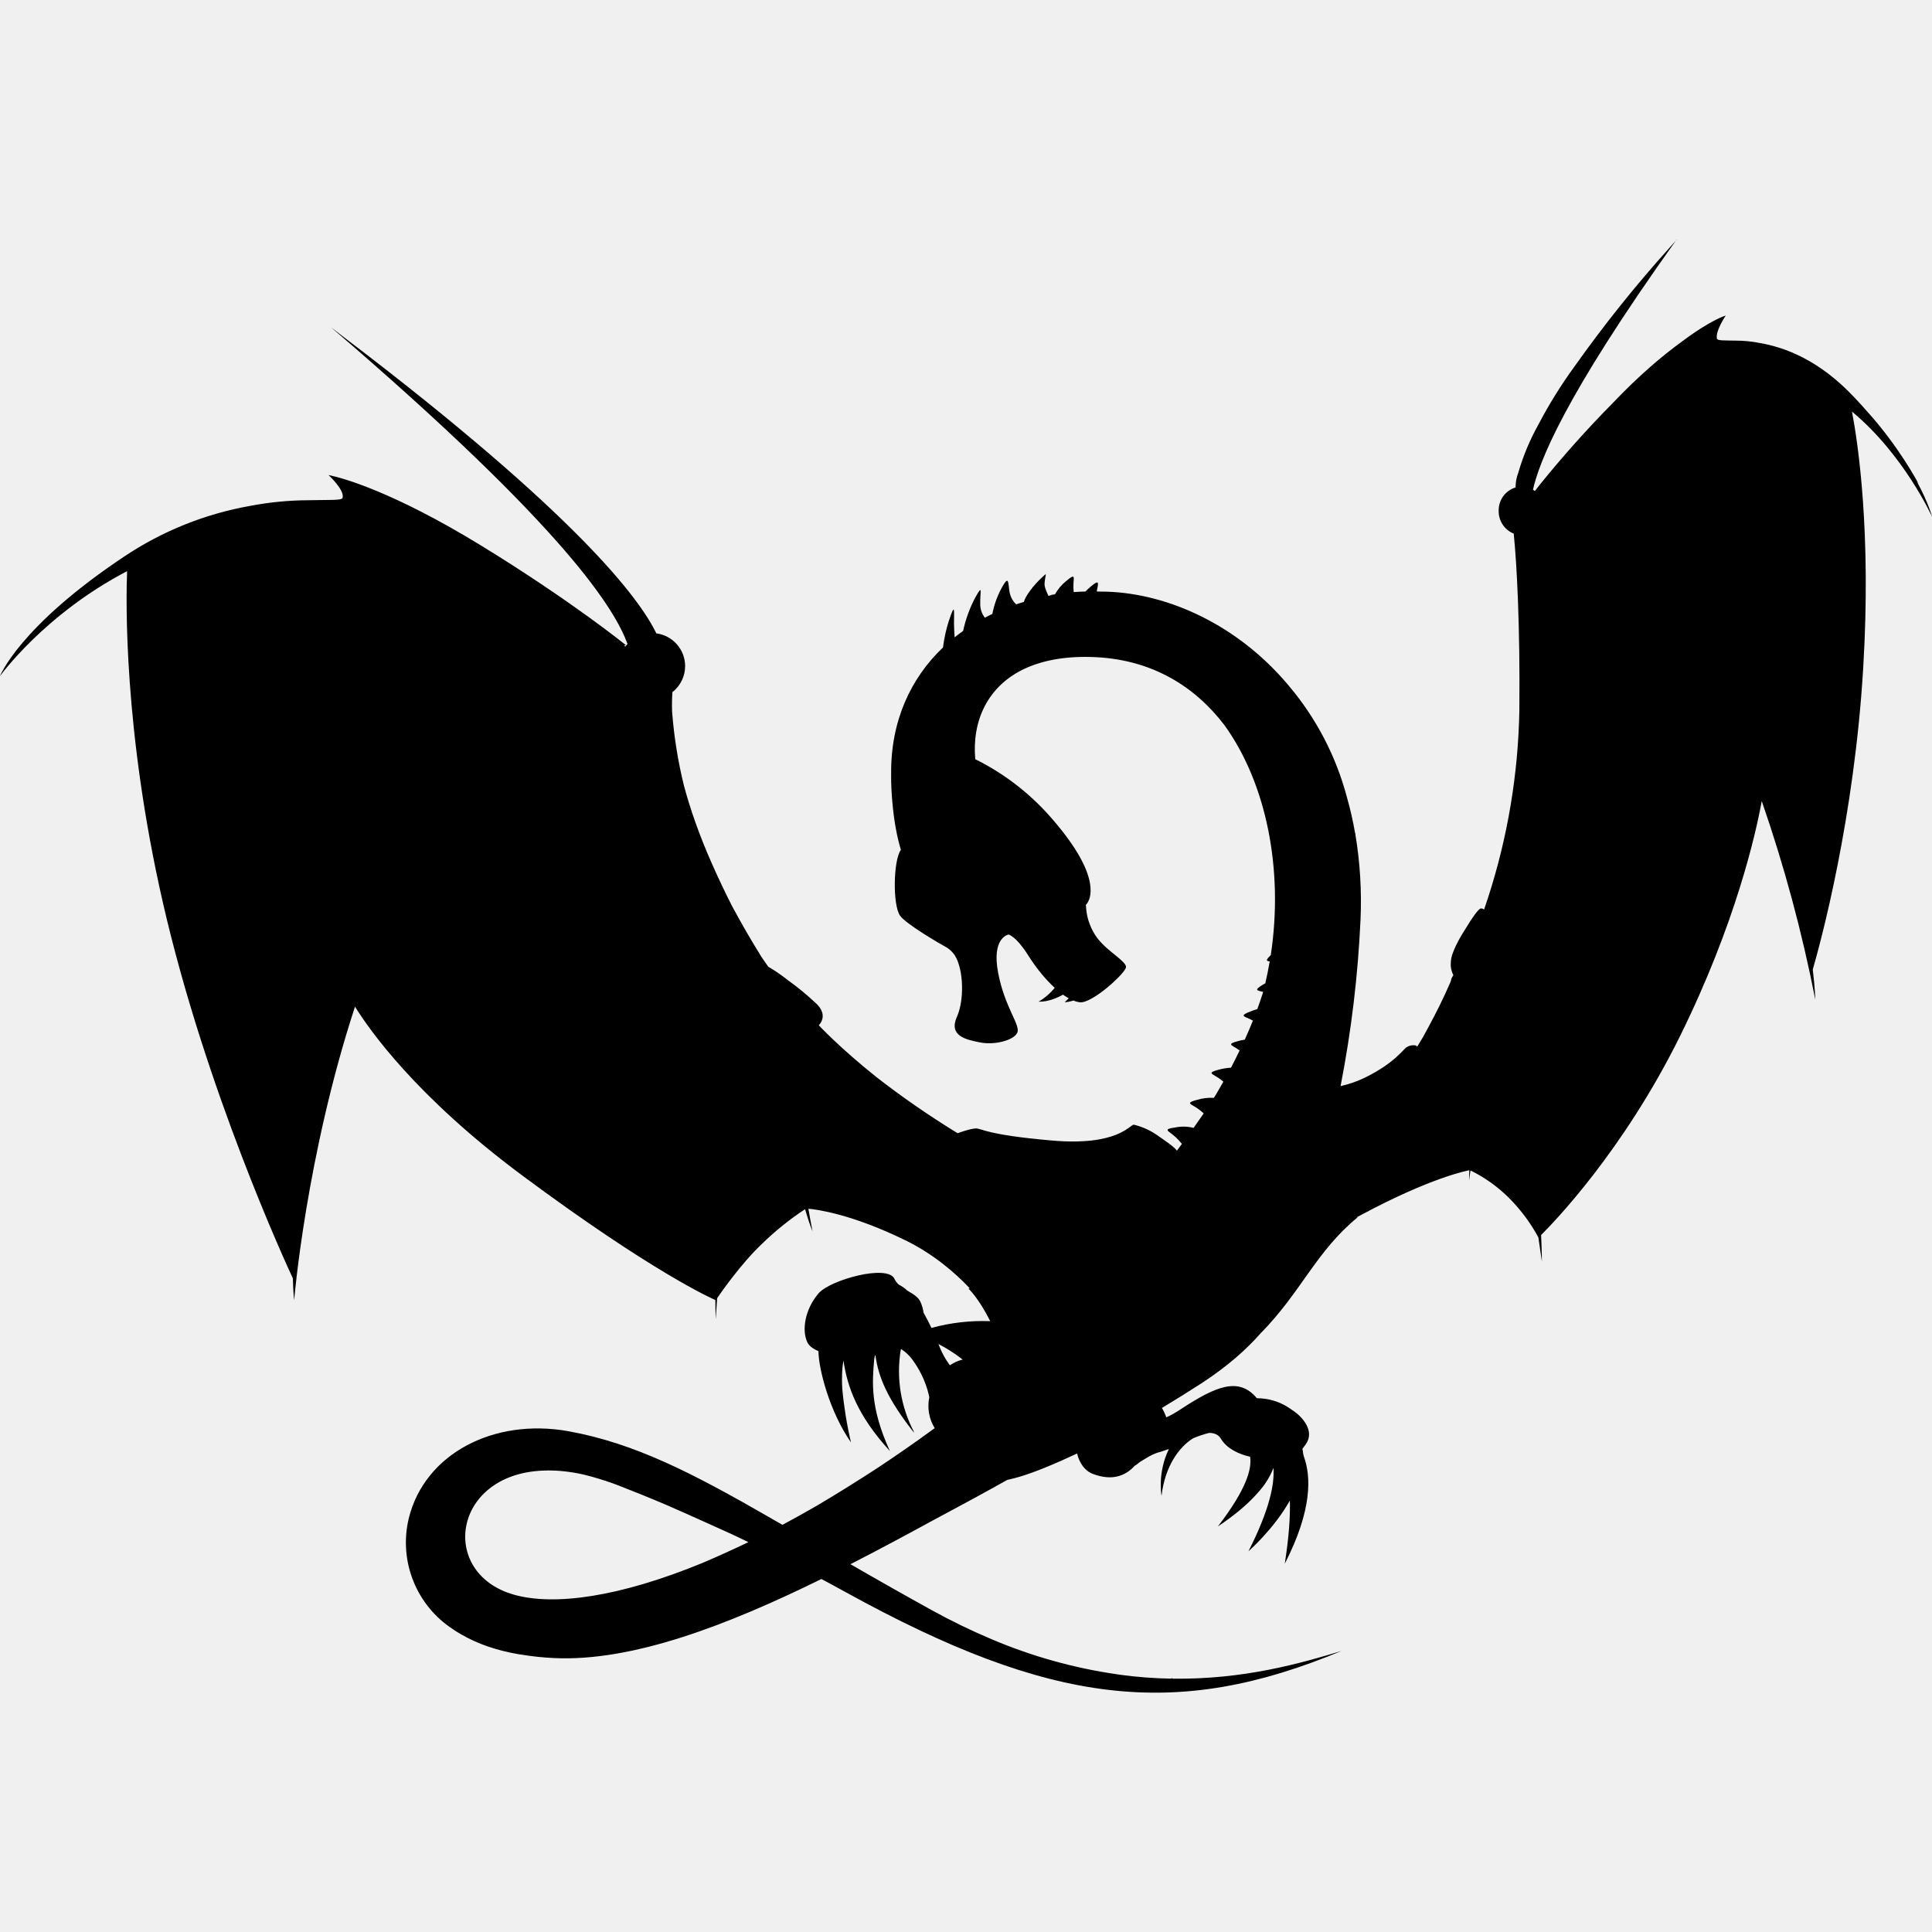
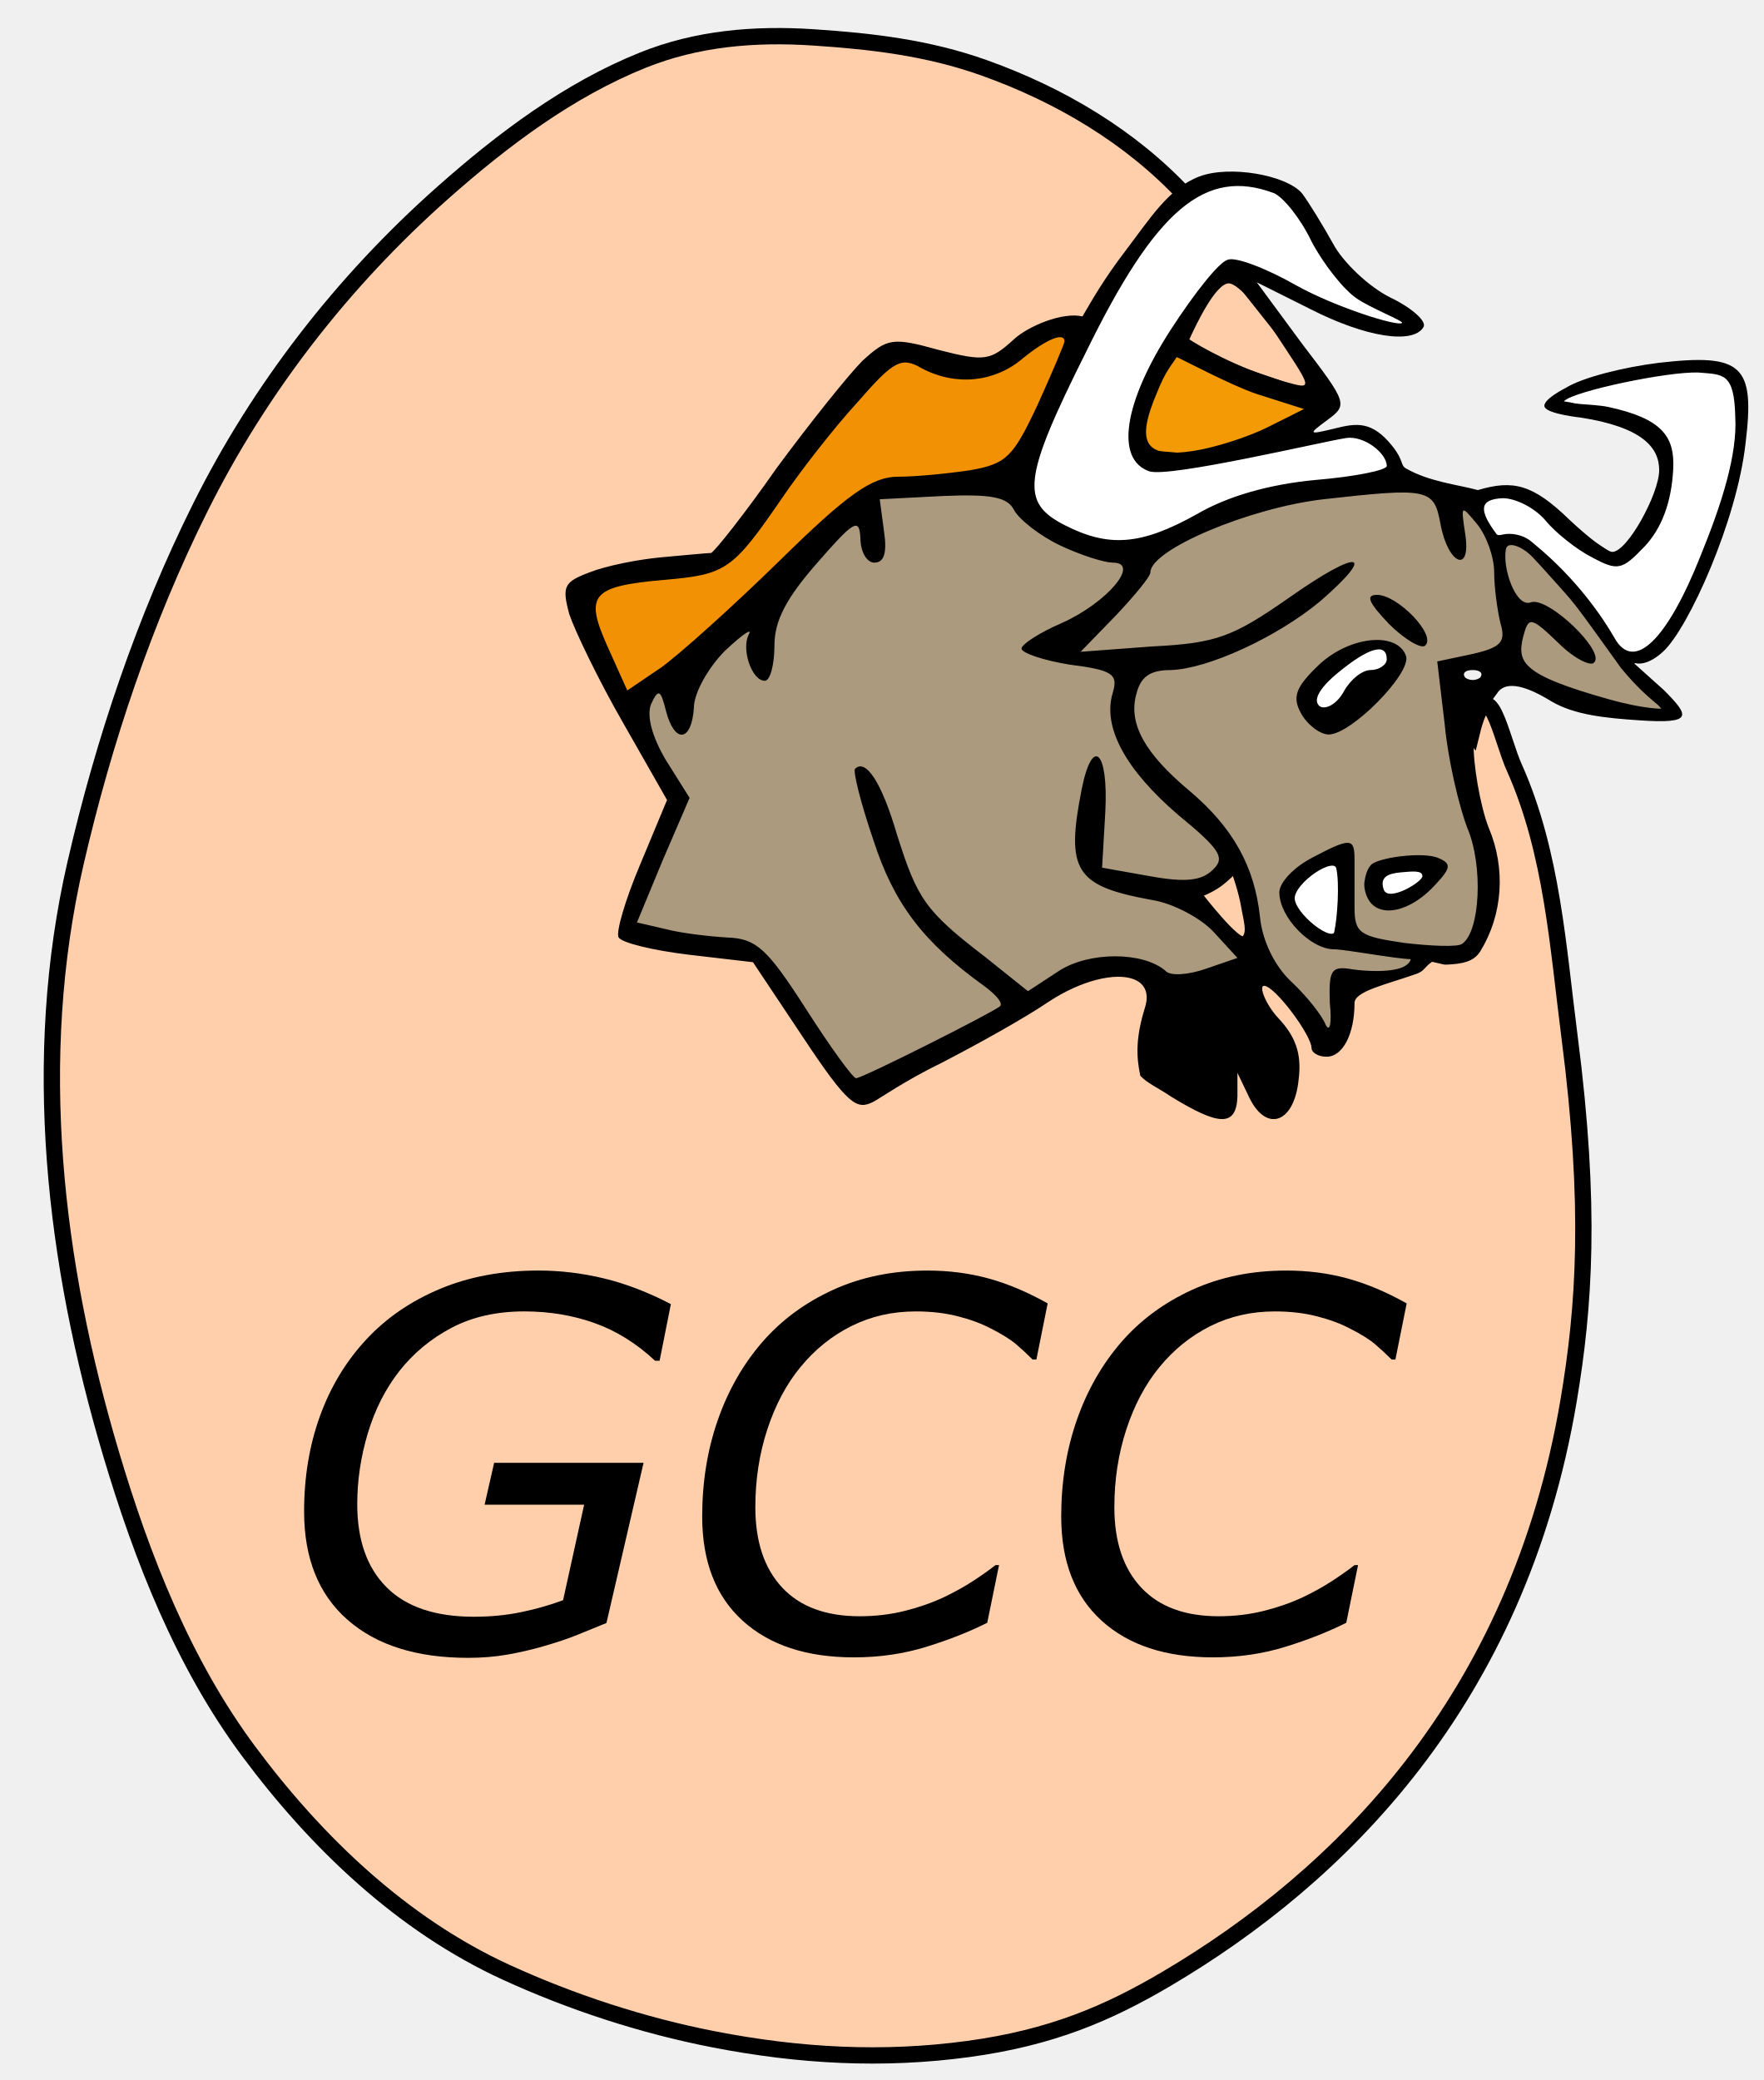
- <svg xmlns="http://www.w3.org/2000/svg" width="24px" height="24px" viewBox="0 0 24 24" role="img">
-   <path d="M20.83 2.976l-.085.095a16.246 16.246 0 00-1.19 1.487 5.773 5.773 0 00-.446.719 2.88 2.88 0 00-.249.597.497.497 0 00-.033.177v.004a.297.297 0 00-.21.29.3.3 0 00.187.284c.038.371.08 1.142.07 2.2l-.004.142a8.002 8.002 0 01-.434 2.327c-.016-.01-.03-.014-.04-.013-.03.003-.111.12-.19.251-.058.09-.119.195-.154.291a.37.37 0 00-.03.14.249.249 0 00.01.088c.01.037.022.058.022.058a6.837 6.837 0 01-.003.007.144.144 0 00-.028.067l-.012.029a6.837 6.837 0 01-.258.527l-.077.142a6.837 6.837 0 01-.07.115.157.157 0 00-.022-.014.16.16 0 00-.113.024c-.047.035-.151.194-.498.368-.118.059-.226.093-.32.114a14.102 14.102 0 00.248-2.07 5.072 5.072 0 00-.064-1.057c.003-.01.003-.017.003-.017l-.005.01a4.345 4.345 0 00-.104-.458 3.554 3.554 0 00-.724-1.385c-.631-.754-1.496-1.14-2.256-1.165l-.125-.002c0-.008 0-.015.002-.022.021-.098.024-.127-.087-.032a.872.872 0 00-.057.054c-.053.001-.101.004-.146.007a.716.716 0 01-.003-.108c.004-.076.024-.127-.087-.032a.553.553 0 00-.142.167c-.05.008-.08.015-.08.015l.045-.002-.047.008c-.016-.042-.053-.105-.048-.16.01-.118.043-.14-.037-.065-.098.09-.202.226-.22.299l-.096.03c-.018-.018-.074-.07-.086-.178-.013-.11-.012-.166-.08-.051a1.14 1.14 0 00-.13.349c-.032.015-.063.03-.093.046a.27.27 0 01-.057-.173c-.005-.144.04-.261-.067-.068a1.634 1.634 0 00-.146.406c-.036.025-.071.051-.105.079a2.7 2.7 0 01-.008-.17c-.002-.142.021-.295-.067-.025-.026.079-.053.192-.07.321-.404.385-.65.917-.644 1.572v.007c-.001.117.005.228.014.33.02.238.057.438.107.605-.095.13-.103.689-.01.818.073.104.496.35.586.399a.367.367 0 01.094.093c.115.188.115.567.027.762-.107.238.107.285.285.32.178.036.415-.023.463-.118.047-.095-.154-.309-.237-.748-.084-.439.13-.474.13-.474s.095.024.237.249c.11.175.227.313.336.413a.727.727 0 01-.201.172c.12.005.24-.051.304-.087a.77.77 0 00.071.045 1.015 1.015 0 01-.05.05.506.506 0 00.108-.022.295.295 0 00.084.022c.155.012.57-.368.57-.439 0-.018-.015-.04-.038-.063-.042-.045-.12-.1-.207-.177a1.03 1.03 0 01-.11-.116.723.723 0 01-.141-.374v-.01l-.003-.031s.007-.007.016-.02v.004l.004-.01c.052-.08.15-.379-.47-1.078a3.045 3.045 0 00-.924-.706c-.042-.472.15-.913.626-1.13l-.005.005.008-.006c.227-.102.517-.155.877-.136.69.036 1.22.359 1.59.845.514.712.738 1.78.575 2.856-.068.065-.055.075-.013.077a4.616 4.616 0 01-.055.273l-.027.015c-.123.074-.071.073 0 .092l-.006.02c-.02.065-.043.13-.066.193a.956.956 0 00-.087.03c-.135.053-.08.06-.012.091l.044.022c-.032.08-.066.16-.101.237a.746.746 0 00-.08.017c-.142.036-.088.05-.024.09a.52.52 0 01.04.027 6.784 6.784 0 01-.107.214.76.76 0 00-.153.025c-.14.036-.087.05-.023.09.034.02.06.041.081.059a8.022 8.022 0 01-.095.165l-.023.036a.59.59 0 00-.206.024c-.142.036-.088.05-.024.09a.67.67 0 01.104.079 8.61 8.61 0 01-.126.18.514.514 0 00-.23-.005c-.144.02-.092.04-.033.086.068.053.101.099.118.118l-.062.084c-.044-.058-.149-.124-.246-.193a.85.85 0 00-.29-.13c-.048 0-.199.268-1.017.197-.819-.071-.87-.15-.942-.15-.07 0-.223.057-.228.059l-.034-.02a11.031 11.031 0 01-.972-.674c-.464-.37-.72-.647-.72-.647s.137-.125-.047-.284a3.32 3.32 0 00-.338-.277 2.157 2.157 0 00-.242-.166 3.57 3.57 0 01-.088-.127 11.486 11.486 0 01-.363-.628 10.456 10.456 0 01-.25-.527c-.16-.36-.27-.682-.346-.964a5.621 5.621 0 01-.148-.923 2.257 2.257 0 01.004-.242.411.411 0 00.158-.323.411.411 0 00-.358-.407c-.204-.427-.982-1.477-3.882-3.68l-.127-.098.005.004-.036-.027c2.954 2.53 3.53 3.519 3.682 3.932a.411.411 0 00-.027.033 18.692 18.692 0 00-.018-.013c.018 0 .025-.005.025-.005s-.672-.546-1.787-1.23c-1.119-.687-1.749-.849-1.88-.877l-.027-.006s.206.19.174.285c-.01.032-.168.022-.421.028a3.948 3.948 0 00-.725.07 4.1 4.1 0 00-1.567.63C.237 7.783-.001 8.4-.001 8.4s.55-.768 1.58-1.305c-.014.337-.047 1.969.445 4.12.531 2.32 1.531 4.487 1.614 4.665.004.178.016.272.016.272s.148-1.79.756-3.647c.175.283.758 1.117 2.076 2.096 1.628 1.21 2.37 1.536 2.4 1.548.001.157.005.24.005.24s.005-.1.018-.263c.044-.065.298-.43.552-.67a3.58 3.58 0 01.54-.435c.032.11.063.204.093.276-.02-.097-.036-.19-.052-.282.107.01.538.066 1.206.393.343.168.609.395.798.595a.167.167 0 00-.014.006s.123.112.269.403a2.416 2.416 0 00-.73.084 2.913 2.913 0 00-.098-.189.484.484 0 00-.039-.135c-.027-.061-.095-.1-.164-.14a.397.397 0 00-.104-.073.225.225 0 01-.055-.073c-.084-.184-.798.012-.942.18-.175.204-.209.464-.14.608.021.045.07.082.138.11.002.221.137.75.404 1.134a4.964 4.964 0 01-.108-.667c-.009-.16 0-.274.015-.35.047.328.174.684.577 1.125-.248-.54-.22-.862-.195-1.144l.009-.044.006-.001c.036.263.142.534.482.964a.412.412 0 01-.014-.028l.014.021a1.626 1.626 0 01-.167-1.03l.008-.003c.046.03.091.07.134.126.128.172.188.349.212.47a.528.528 0 00.067.384c-.245.179-.485.346-.72.501-.23.149-.49.313-.757.47-.14.08-.279.158-.414.23l-.135-.077h.002l-.008-.004c-.97-.559-1.69-.932-2.518-1.082-.931-.167-1.787.283-1.983 1.082a1.284 1.284 0 00.552 1.38l.012.008c.013.01.026.017.04.026l.06.036h.002c.192.11.424.191.691.237l.028.005h.006a3.5 3.5 0 00.412.044c.975.047 2.156-.408 3.323-.982.1.054.202.108.306.166 2.547 1.403 4.098 1.585 6.154.728-.502.151-1.208.356-2.094.344a.05.05 0 00-.02-.006l.001.006a5.461 5.461 0 01-.648-.05v-.001l-.03-.003v-.003a.267.267 0 00-.001.002 6.25 6.25 0 01-1.556-.436 7.793 7.793 0 01-.745-.362 57.07 57.07 0 01-1.006-.569c.348-.178.692-.363 1.026-.545.355-.189.672-.362.918-.5l.009-.004.007-.001s.083-.018.16-.042c.17-.052.41-.149.695-.283.028.117.095.215.195.253.235.091.407.027.522-.102l.018-.01.047-.037c.05-.03.107-.067.156-.09a1.14 1.14 0 01.053-.022c.04-.01.078-.023.116-.037l.033-.01c-.145.297-.091.581-.091.581.043-.371.22-.608.392-.715.064-.027.13-.05.2-.067.064 0 .116.023.144.07.07.12.217.194.364.226.024.15-.045.404-.4.866l.09-.062.004-.003.072-.053c.143-.108.252-.21.334-.305a.97.97 0 00.191-.305c.012.2-.043.507-.311 1.036 0 0 .317-.276.514-.63.006.191-.01.443-.063.785.345-.673.325-1.085.239-1.326l-.01-.036a.433.433 0 00-.01-.065l.042-.057c.118-.166-.048-.344-.154-.415-.06-.04-.2-.154-.454-.157-.225-.27-.51-.15-.958.145a1.297 1.297 0 01-.166.093.725.725 0 00-.055-.117c.16-.096.326-.199.494-.308.317-.207.553-.416.728-.615.51-.517.69-1.02 1.21-1.446l-.013.001.06-.032c.854-.458 1.307-.547 1.339-.553l-.003.128.018-.125a1.795 1.795 0 01.481.344 2.12 2.12 0 01.362.487l.044.301s0-.117-.01-.33c.153-.152 1.02-1.044 1.724-2.467.694-1.404.944-2.523 1.017-2.924a18.19 18.19 0 01.665 2.466s-.002-.133-.031-.374c.097-.336.516-1.872.627-3.756.1-1.681-.065-2.78-.14-3.174.648.537.995 1.307.995 1.307s-.04-.163-.188-.437l.02.027s-.236-.455-.644-.905a6.45 6.45 0 00-.157-.172c-.432-.459-.854-.617-1.17-.672-.1-.02-.203-.03-.308-.03h-.019c-.125-.003-.201.002-.207-.026-.02-.095.11-.285.11-.285s-.177.046-.554.33c-.23.167-.52.41-.853.76a13.69 13.69 0 00-.89.995l-.075.095a.203.203 0 00-.023-.017c.076-.331.362-1.118 1.788-3.112zM11.92 14.09a.351.351 0 01.012.006l-.012-.006zm-.263 2.606c.088.044.19.106.303.194h-.005a.484.484 0 00-.155.07.956.956 0 01-.126-.224l-.017-.04zm-4.855 1.57c.132 0 .276.014.432.048l.02.005.017.004c.11.027.223.062.337.102l.057.021c.191.074.395.156.611.248.32.139.619.277.838.375l.183.088c-.221.106-.424.196-.577.261-1.014.416-1.83.536-2.338.391-.945-.269-.76-1.536.42-1.542z" />
+ <svg xmlns="http://www.w3.org/2000/svg" version="1.0" width="584" height="688.75" viewBox="0 0 468 551" preserveAspectRatio="xMidYMid meet" id="svg2">
+   <defs id="defs33" />
+   <g id="layer1" style="display:inline">
+     <path style="fill:#ffcfab;fill-opacity:1;fill-rule:evenodd;stroke:#000000;stroke-width:4.327;stroke-linecap:butt;stroke-linejoin:miter;stroke-miterlimit:4;stroke-dasharray:none;stroke-opacity:1;display:inline" d="M 314.593,51.488 C 307.832,61.826 301.072,72.163 294.312,82.5 C 326.361,119.701 358.41,156.901 390.46,194.102 C 394.972,175.639 398.274,195.779 401.962,203.585 C 411.84,225.919 413.378,250.807 416.458,274.704 C 422.288,319.933 420.367,346.406 416.218,371.086 C 402.774,451.061 355.083,497.739 309.533,524.615 C 293.952,533.808 278.956,540.236 256.96,543.237 C 234.295,546.329 212.088,545.105 189.334,540.672 C 170.55,537.012 151.657,530.843 134.308,522.892 C 106.645,510.215 83.811,488.272 65.939,464.201 C 48.648,440.913 37.742,413.125 29.458,385.279 C 14.392,334.629 8.022,280.69 20.04,228.585 C 27.531,196.106 38.332,163.942 53.104,134.286 C 68.78,102.814 90.814,74.311 117.485,50.676 C 133.502,36.483 150.913,23.405 170.514,15.51 C 184.893,9.719 200.113,8.414 215.826,9.45 C 231.362,10.475 246.191,12.215 260.992,17.479 C 281.132,24.641 300.113,35.845 314.593,51.488 z " id="path1335" />
+     <path style="fill:#f39105;fill-opacity:1;fill-rule:evenodd;stroke:#000000;stroke-width:1.041px;stroke-linecap:butt;stroke-linejoin:miter;stroke-opacity:1" d="M 165.411,186.372 L 154.251,158.042 L 166.269,152.033 L 190.307,148.598 L 234.947,93.657 L 259.842,97.091 L 276.153,88.506 L 288.172,85.93 L 269.286,127.137 L 232.372,131.429 L 165.411,186.372 z " id="path2211" />
+     <path style="fill:#ffcfab;fill-opacity:1;fill-rule:evenodd;stroke:#000000;stroke-width:1.041px;stroke-linecap:butt;stroke-linejoin:miter;stroke-opacity:1;display:inline" d="M 325.944,71.336 L 345.69,96.232 L 350.841,104.817 L 313.067,91.94 L 317.36,79.921 L 325.944,71.336 z " id="path3100" />
+     <path style="fill:#f39a05;fill-opacity:1;fill-rule:evenodd;stroke:#000000;stroke-width:1.041px;stroke-linecap:butt;stroke-linejoin:miter;stroke-opacity:1;display:inline" d="M 311.351,90.223 L 330.237,100.524 L 349.981,106.533 L 323.369,121.128 L 303.625,119.41 L 301.907,105.675 L 311.351,90.223 z " id="path3976" />
+     <path style="fill:#ab9a7e;fill-opacity:1;fill-rule:evenodd;stroke:#000000;stroke-width:1.041px;stroke-linecap:butt;stroke-linejoin:miter;stroke-opacity:1;display:inline" d="M 166.269,188.088 L 180.005,210.409 L 166.269,245.606 L 198.891,251.616 L 205.758,258.483 L 226.362,290.246 L 291.606,255.907 L 311.028,261.273 L 331.954,255.049 L 317.36,239.597 L 319.935,235.304 L 326.803,231.012 L 330.237,242.172 L 336.246,255.907 L 352.557,275.653 L 356.849,273.077 L 357.708,260.2 L 372.868,257.531 L 378.218,253.373 L 391.611,251.75 L 395.051,234.875 L 385.179,194.098 L 385.179,176.928 L 400.632,174.353 L 414.367,184.654 L 434.111,189.805 L 441.838,188.088 L 418.66,158.9 L 404.412,144.313 L 396.339,139.156 L 380.886,128.854 L 349.123,130.57 L 324.228,136.58 L 302.765,146.882 L 289.889,145.165 L 273.578,137.439 L 268.427,129.712 L 234.947,128.854 L 166.269,188.088 z " id="path4852" />
+     <path style="fill:#ffffff;fill-opacity:1;fill-rule:evenodd;stroke:#000000;stroke-width:1.041px;stroke-linecap:butt;stroke-linejoin:miter;stroke-opacity:1;display:inline" d="M 326.803,230.153 L 331.095,241.314 L 328.52,248.181 L 315.643,240.455 L 319.077,234.446 L 326.803,230.153 z " id="path5728" />
+     <path style="fill:#ffffff;fill-opacity:1;fill-rule:evenodd;stroke:#000000;stroke-width:1.041px;stroke-linecap:butt;stroke-linejoin:miter;stroke-opacity:1" d="M 346.548,183.796 L 360.283,171.777 L 368.009,170.919 L 370.585,175.211 L 358.567,188.088 L 351.699,190.663 L 346.548,183.796 z " id="path6604" />
+     <path style="fill:#ffffff;fill-opacity:1;fill-rule:evenodd;stroke:#000000;stroke-width:1.041px;stroke-linecap:butt;stroke-linejoin:miter;stroke-opacity:1" d="M 371.392,124.258 L 329.379,134.863 L 301.907,146.023 L 277.87,139.156 L 269.286,128.854 L 291.606,78.204 L 312.519,52.304 L 326.22,46.879 L 341.397,49.875 L 357.121,72.953 L 373.6,83.989 L 371.702,87.327 L 347.406,79.063 L 325.944,69.619 L 305.341,101.382 L 301.049,112.543 L 304.483,122.845 L 360.283,113.401 L 366.241,118.353 L 371.392,124.258 z " id="path7479" />
+     <path style="fill:#ffffff;fill-opacity:1;fill-rule:evenodd;stroke:#000000;stroke-width:1.041px;stroke-linecap:butt;stroke-linejoin:miter;stroke-opacity:1" d="M 387.755,130.57 L 397.59,143.16 L 403.796,143.335 L 426.737,168.851 L 432.442,175.771 L 442.697,169.202 L 454.715,142.589 L 461.383,121.431 L 462.294,103.707 L 456.788,97.091 L 437.546,97.091 L 422.952,100.524 C 422.952,100.524 410.934,106.533 414.367,106.533 C 417.801,106.533 434.111,111.684 434.111,111.684 L 440.98,116.835 L 442.697,124.561 L 433.253,143.447 L 428.962,147.74 L 409.216,134.863 L 403.207,130.57 L 397.197,129.712 L 387.755,130.57 z " id="path8354" />
+     <path style="fill:#ffffff;fill-opacity:1;fill-rule:evenodd;stroke:#9e0000;stroke-width:1.041px;stroke-linecap:butt;stroke-linejoin:miter;stroke-opacity:1" d="M 379.736,230.938 C 379.47,228.966 366.229,230.938 366.229,230.938 C 366.229,230.938 363.915,238.83 367.292,238.83 C 370.668,238.83 380.001,232.911 379.736,230.938 z " id="path5093" />
+   </g>
+   <g id="layer2" style="display:inline">
+     <g transform="matrix(0.2850198,0,0,-0.2850198,-5.424923,564.9568)" id="g6" style="fill:#000000;stroke:none">
+       <g id="g8">
+         <path style="fill:#000000;fill-opacity:1" d="M 1412.687,1338.267 C 1419.439,1349.087 1435.981,1347.726 1463,1331 C 1485,1318 1514,1315.324 1545.065,1313.195 C 1595.946,1309.706 1591.883,1317.273 1568,1341.338 L 1539.223,1367.153 C 1539.223,1367.153 1549.811,1361.024 1567.377,1377.259 C 1590.891,1398.993 1636,1499 1644,1571 C 1653,1644 1641,1655 1563,1646 C 1531,1642 1492.468,1632.597 1476.468,1622.597 C 1476.468,1622.597 1453.617,1611.162 1457.117,1604.662 C 1460.617,1598.162 1491,1595 1491,1595 C 1548,1586 1563.611,1567.143 1563.611,1546.143 C 1563.611,1524.143 1534,1470 1520,1470 C 1515,1470 1497,1484 1480,1500 C 1446,1533 1427.702,1537.324 1394.805,1527.546 C 1376.332,1532.609 1349.516,1535.269 1327.857,1547.719 C 1322.55,1550.77 1325.922,1555.059 1315.416,1568.26 C 1296.431,1592.114 1282,1590 1262,1585 C 1237,1579 1236,1579 1255,1593 C 1274,1607 1273,1609 1231,1664 L 1189,1721 L 1239,1696 C 1290,1670 1334,1663 1344,1679 C 1348,1684 1334,1697 1313,1707 C 1293,1717 1269,1740 1260,1757 C 1250,1775 1237,1796 1231,1804 C 1216,1821 1163.672,1830.153 1135.536,1819.512 C 1106.849,1808.662 1089.063,1779.501 1066.053,1749.355 C 1046.626,1723.904 1035.803,1704.696 1026.719,1689.234 C 1008.022,1693.652 976,1680 963,1668 C 941,1648 936,1647 893,1658 C 850,1670 845,1669 822,1648 C 809,1635 773,1590 742,1548 C 712,1505 684,1470 681,1469 C 678,1469 657,1467 635,1465 C 613,1463 583,1457 568,1451 C 544,1442 542,1438 549,1412 C 554,1397 576,1351 599,1311 L 640,1239 L 615,1179 C 601,1146 592,1115 595,1111 C 598,1106 627,1099 660,1095 L 720,1088 L 766,1019 C 809,954 816.678,950.36 832,958 C 837.155,960.57 862,978 895,994 C 928,1011 973,1036 995,1051 C 1026.13,1071.546 1057.647,1078.524 1074.348,1072.178 C 1084.472,1068.33 1089.151,1059.587 1085,1046 C 1076.271,1017.941 1076.669,1000.481 1080.586,982.278 C 1087.405,974.989 1096.2,971.659 1109,963 C 1153.13,935.882 1170,934 1171,963 L 1171,985 L 1182,962 C 1198,929 1224,938 1228,979 C 1231,1003 1225,1019 1209,1036 C 1197,1049 1190.753,1066.024 1195.753,1066.024 C 1205.753,1066.024 1240,1020 1240,1008 C 1240,1004 1246,1000 1254,1000 C 1269,1000 1280,1021 1280,1050 C 1280,1061.051 1309.839,1067.28 1337.681,1077.147 C 1345.112,1079.781 1345.058,1083.51 1352.168,1088.376 C 1365.605,1085.56 1361.185,1085.376 1371.208,1086.088 C 1386.119,1087.148 1392.766,1091.347 1397,1098 C 1418,1132 1421,1175 1405,1213 C 1397,1233 1390,1274.502 1391,1292.502 C 1391,1292.502 1391.955,1304.393 1396.353,1316.152 M 1280,1184 C 1280,1204 1276,1204 1240,1185 C 1223,1176 1210,1162 1210,1153 C 1210,1130 1239,1100 1261,1100 C 1271,1100 1319.12,1090.999 1332.236,1090.856 C 1331.953,1087.028 1326.422,1083.697 1322.771,1082.53 C 1307.622,1077.69 1282.864,1080.388 1274,1082 C 1258,1084 1256,1079 1257,1050 C 1259,1031 1257,1022 1253,1030 C 1250,1038 1236,1056 1221,1070 C 1205,1085 1194,1109 1192,1130 C 1187,1177 1167,1213 1127,1247 C 1085,1282 1069,1310 1077,1338 C 1081,1354 1090,1360 1109,1360 C 1143,1361 1207,1390 1248,1424 C 1302,1471 1284,1473 1220,1428 C 1167,1391 1152,1385 1092,1382 L 1025,1377 L 1058,1411 C 1075,1429 1090,1447 1090,1451 C 1090,1472 1182,1511 1251,1519 C 1349,1530 1354,1529 1360,1496 C 1367,1458 1389,1449 1383,1487 C 1379,1514 1379,1514 1394,1496 C 1403,1485 1410,1465 1410,1451 C 1410,1437 1413,1415 1416,1403 C 1421,1386 1416,1381 1390,1375 L 1357,1368 L 1364,1309 C 1367,1277 1377,1234 1385,1213 C 1400,1178 1397,1116 1380,1105 C 1376,1102 1351,1103 1326,1106 C 1285,1112 1280,1115 1280,1139 M 1205,1804 C 1214,1800 1230,1780 1240,1759 C 1251,1738 1270,1714 1282,1706 C 1294.261,1697.288 1326.089,1684.87 1324.259,1683.15 C 1320.418,1679.54 1262.577,1697.679 1226,1718 C 1198,1734 1169,1745 1162,1742 C 1154,1740 1131,1711 1109,1677 C 1065,1609 1057,1556 1089,1545 C 1108,1539 1248.985,1572.363 1272,1576 C 1288.651,1578.631 1310,1562 1310,1550 C 1310,1546 1280,1540 1244,1537 C 1201,1533 1162,1522 1133,1505 C 1081,1476 1051,1474 1010,1495 C 969,1516 971,1538 1030,1656 C 1095,1789 1141,1828 1205,1804 z M 1200,1683 C 1243,1618 1243,1621 1213,1629 C 1169,1642 1134.518,1662.377 1126.235,1667.859 C 1133.389,1683.6 1151,1720 1163,1720 C 1170,1720 1186,1703 1200,1683 z M 1010,1666 C 1010,1664 999,1638 985,1607 C 962,1558 956,1552 922,1546 C 902,1543 872,1540 855,1540 C 831,1540 808,1524 745,1462 C 701,1419 651,1374 634,1362 L 603,1341 L 585,1381 C 563,1430 569,1438 638,1444 C 695,1449 701,1453 747,1520 C 764,1545 795,1585 817,1609 C 851,1648 858,1652 877,1641 C 909,1624 945,1628 971,1650 C 993,1668 1010,1675 1010,1666 z M 1189,1617 L 1233,1603 L 1199,1586 C 1181,1577 1150,1567 1130,1564 C 1085,1557 1076,1571 1096,1618 C 1104.255,1638.954 1109.793,1643.751 1114.424,1651.366 C 1119.627,1649.373 1165,1625 1189,1617 z M 1634.454,1595.649 C 1636.454,1560.649 1622,1515 1602,1466 C 1571,1388 1540.143,1357.676 1522.143,1389.676 C 1511.744,1407.875 1487.597,1444.291 1447.283,1477.383 C 1444.254,1479.87 1440.338,1483.89 1431.71,1485.876 C 1419.117,1488.775 1415.627,1483.826 1412.351,1486.351 C 1395.468,1508.948 1396,1519 1418,1520 C 1430,1520 1448,1511 1458,1499 C 1467,1488 1487,1472 1501,1465 C 1525,1452 1529,1453 1550,1475 C 1566,1492 1575.072,1516.217 1576.662,1546.857 C 1578.227,1577 1567,1594 1516,1605 C 1501,1608 1471.364,1607.611 1475.364,1610.611 C 1484.364,1619.611 1571,1638 1600,1637 C 1623,1635 1633.519,1637.389 1634.454,1595.649 z M 1006,1476 C 1025,1467 1047,1460 1055,1460 C 1081,1460 1050,1423 1008,1404 C 987,1395 970,1384 970,1380 C 970,1376 990,1369 1015,1365 C 1055,1360 1060,1356 1055,1339 C 1045,1307 1067,1267 1116,1225 C 1155,1193 1160,1185 1148,1174 C 1138,1164 1123,1162 1090,1168 L 1045,1176 L 1048,1228 C 1051,1285 1036,1299 1026,1249 C 1011,1173 1020,1159 1091,1146 C 1111,1143 1137,1129 1149,1116 L 1171,1092 L 1142,1082 C 1125,1076 1108,1075 1104,1080 C 1083,1098 1033,1098 1005,1080 L 976,1061 L 936,1093 C 880,1136 873,1147 854,1207 C 840,1255 825,1278 815,1268 C 813,1266 820,1237 832,1202 C 851,1143 878,1107 935,1066 C 946,1058 953,1050 950,1047 C 943,1041 822,980 816,980 C 813,980 792,1009 769,1045 C 733,1101 723,1110 696,1111 C 679,1112 653,1115 638,1119 L 612,1125 L 636,1183 L 661,1241 L 639,1276 C 626,1298 621,1317 625,1328 C 632,1343 634,1342 639,1322 C 647,1291 663,1293 665,1325 C 665,1339 679,1363 694,1378 C 710,1393 720,1400 716,1393 C 709,1379 719,1350 731,1350 C 736,1350 740,1365 740,1383 C 740,1406 751,1427 780,1460 C 814,1499 819,1502 820,1483 C 820,1470 826,1460 833,1460 C 842,1460 845,1469 842,1489 L 838,1519 L 896,1522 C 942,1524 957,1521 963,1509 C 968,1500 987,1485 1006,1476 z M 1289.252,1162.837 C 1288.469,1157.64 1290.43,1150.881 1292.639,1146.868 C 1302.878,1128.261 1332.489,1134.55 1356,1161 C 1370,1176 1370,1180 1358,1185 C 1343.928,1191.156 1302.117,1185.48 1295.497,1178.706 C 1291.518,1174.636 1290.032,1168.02 1289.252,1162.837 z M 1485,1421 C 1496,1407 1515,1380 1528,1362 C 1528,1362 1536.412,1351.568 1546.116,1342.065 C 1555.819,1332.562 1566.813,1323.988 1566.813,1323.988 C 1566.813,1323.988 1550.714,1323.214 1516,1333 C 1436.243,1355.484 1431,1367 1437,1391 C 1442,1410 1444,1410 1470,1385 C 1484,1371 1500,1363 1503,1367 C 1514,1377 1460,1429 1444,1423 C 1430,1418 1417.426,1455.41 1420.94,1472.524 C 1421.889,1477.146 1426.561,1477.281 1432.749,1474.612 C 1445.139,1469.268 1462.416,1449.229 1485,1421 z M 1397,1353 C 1393,1350 1387,1350 1383,1353 C 1380,1357 1383,1360 1390,1360 C 1397,1360 1400,1357 1397,1353 z M 1260,1145 C 1260,1119 1246,1112 1235,1130 C 1226,1144 1236,1170 1250,1170 C 1255,1170 1260,1159 1260,1145 z M 1343.195,1168.13 C 1343.195,1162.63 1311.452,1143.733 1307.259,1155.482 C 1302.947,1167.565 1311.774,1170.58 1322.727,1171.597 C 1334.195,1172.662 1343.195,1173.63 1343.195,1168.13 z M 1170,1145 C 1170,1137 1166,1130 1161,1130 C 1148,1130 1139,1146 1147,1154 C 1158,1165 1170,1160 1170,1145 z " id="path10" />
+         <g id="g24">
+           <path d="M 1312,1403 C 1327,1388 1343,1379 1346,1383 C 1356,1393 1320,1430 1301,1430 C 1290,1430 1293,1423 1312,1403 z " id="path26" />
+         </g>
+         <g id="g28">
+           <path d="M 1247,1365 C 1225,1344 1222,1335 1230,1320 C 1236,1309 1248,1300 1256,1300 C 1277,1300 1333,1357 1328,1373 C 1320,1396 1276,1392 1247,1365 z M 1310,1370 C 1310,1365 1303,1360 1295,1360 C 1287,1360 1276,1351 1270,1340 C 1264,1329 1254,1323 1248,1326 C 1241,1331 1246,1342 1264,1357 C 1293,1381 1310,1386 1310,1370 z " id="path30" />
+         </g>
+         <path style="fill:#ffcfab;fill-opacity:1;fill-rule:evenodd;stroke:#000000;stroke-width:1.24;stroke-linecap:butt;stroke-linejoin:miter;stroke-miterlimit:4;stroke-dasharray:none;stroke-opacity:1" d="M 319.597,230.141 C 319.597,230.141 317.773,232.093 315.682,233.564 C 313.591,235.034 310.942,236.022 310.942,236.022 C 310.942,236.022 320.799,248.763 322.241,247.115 C 323.684,245.466 322.639,242.631 322.02,238.921 C 321.396,235.173 319.597,230.141 319.597,230.141 z " id="path2180" transform="matrix(3.653849,0,0,-3.653849,0,2013.271)" />
+       </g>
+     </g>
+     <g id="text3047" style="letter-spacing:0px;word-spacing:0px;" font-family="Sans" font-size="32.055px" font-style="normal" line-height="125%" font-weight="normal" fill="#000000">
+       <path id="path3233" d="m124.19,439.45c-13.659,0-24.324-3.37-31.996-10.111s-11.508-16.32-11.508-28.737c-0-9.135,1.408-17.583,4.224-25.344,2.816-7.761,6.907-14.523,12.273-20.289,5.322-5.721,11.852-10.2,19.59-13.437,7.738-3.237,16.441-4.856,26.109-4.856,5.809,0,11.608,0.699,17.395,2.095,5.787,1.397,11.696,3.67,17.728,6.818l-2.993,15.034h-1.197c-4.923-4.612-10.277-7.949-16.065-10.011-5.787-2.062-12.007-3.093-18.659-3.093-7.317,0-13.725,1.441-19.224,4.324-5.499,2.883-10.133,6.719-13.903,11.508-3.681,4.701-6.464,10.178-8.348,16.43-1.885,6.253-2.827,12.55-2.827,18.892-0,9.535,2.605,16.896,7.816,22.085,5.211,5.189,12.916,7.783,23.116,7.783,4.479,0,8.681-0.41,12.606-1.231,3.925-0.82,7.617-1.874,11.076-3.16l5.588-25.344h-26.408l2.528-11.109h39.646l-9.845,42.506c-2.927,1.197-5.566,2.273-7.916,3.226-2.35,0.953-5.3,1.94-8.847,2.96-3.06,0.887-6.22,1.619-9.479,2.195-3.26,0.577-6.752,0.865-10.477,0.865z" />
+       <path id="path3235" d="m226.56,439.32c-12.55,0-22.395-3.248-29.535-9.745-7.14-6.497-10.71-15.71-10.71-27.639-0-9.135,1.375-17.65,4.124-25.544,2.749-7.894,6.696-14.812,11.841-20.754,5.1-5.854,11.375-10.477,18.825-13.869,7.45-3.392,15.765-5.089,24.945-5.089,5.721,0,11.131,0.699,16.231,2.095,5.1,1.397,10.333,3.603,15.699,6.619l-2.993,14.9h-0.998c-1.464-1.463-2.938-2.827-4.424-4.091-1.486-1.264-3.714-2.65-6.685-4.157-2.439-1.286-5.344-2.361-8.714-3.226-3.37-0.865-7.096-1.297-11.175-1.297-6.209,0-11.907,1.297-17.096,3.891-5.189,2.594-9.69,6.22-13.504,10.876-3.725,4.523-6.652,10.022-8.781,16.497-2.129,6.475-3.193,13.371-3.193,20.688-0,9.135,2.373,16.242,7.118,21.32,4.745,5.078,11.597,7.617,20.555,7.617,4.213,0,8.215-0.477,12.007-1.43,3.792-0.953,7.239-2.162,10.344-3.625,2.882-1.375,5.477-2.816,7.783-4.324,2.306-1.508,4.279-2.905,5.92-4.191h0.931l-3.126,15.3c-4.657,2.35-10.011,4.468-16.065,6.353-6.053,1.885-12.495,2.827-19.324,2.827z" />
+       <path id="path3237" d="m321.82,439.32c-12.55,0-22.395-3.248-29.535-9.745-7.14-6.497-10.71-15.71-10.71-27.639-0-9.135,1.375-17.65,4.124-25.544,2.749-7.894,6.696-14.812,11.841-20.754,5.1-5.854,11.375-10.477,18.825-13.869,7.45-3.392,15.765-5.089,24.945-5.089,5.721,0,11.131,0.699,16.231,2.095,5.1,1.397,10.333,3.603,15.699,6.619l-2.993,14.9h-0.998c-1.464-1.463-2.938-2.827-4.424-4.091-1.486-1.264-3.714-2.65-6.685-4.157-2.439-1.286-5.344-2.361-8.714-3.226-3.37-0.865-7.096-1.297-11.175-1.297-6.209,0-11.907,1.297-17.096,3.891-5.189,2.594-9.69,6.22-13.504,10.876-3.725,4.523-6.652,10.022-8.781,16.497-2.129,6.475-3.193,13.371-3.193,20.688-0,9.135,2.373,16.242,7.118,21.32,4.745,5.078,11.597,7.617,20.555,7.617,4.213,0,8.215-0.477,12.007-1.43,3.792-0.953,7.239-2.162,10.344-3.625,2.882-1.375,5.477-2.816,7.783-4.324,2.306-1.508,4.279-2.905,5.92-4.191h0.931l-3.126,15.3c-4.657,2.35-10.011,4.468-16.065,6.353-6.053,1.885-12.495,2.827-19.324,2.827z" />
+     </g>
+     <path style="fill:#ffffff;fill-opacity:1;fill-rule:evenodd;stroke:#000000;stroke-width:1.041px;stroke-linecap:butt;stroke-linejoin:miter;stroke-opacity:1" d="M 355.075,229.876 C 354.165,225.817 343.162,233.367 343.01,237.768 C 342.859,242.168 353.706,250.721 354.544,246.873 C 355.379,243.041 355.979,233.906 355.075,229.876 z " id="path4122" />
+   </g>
</svg>
